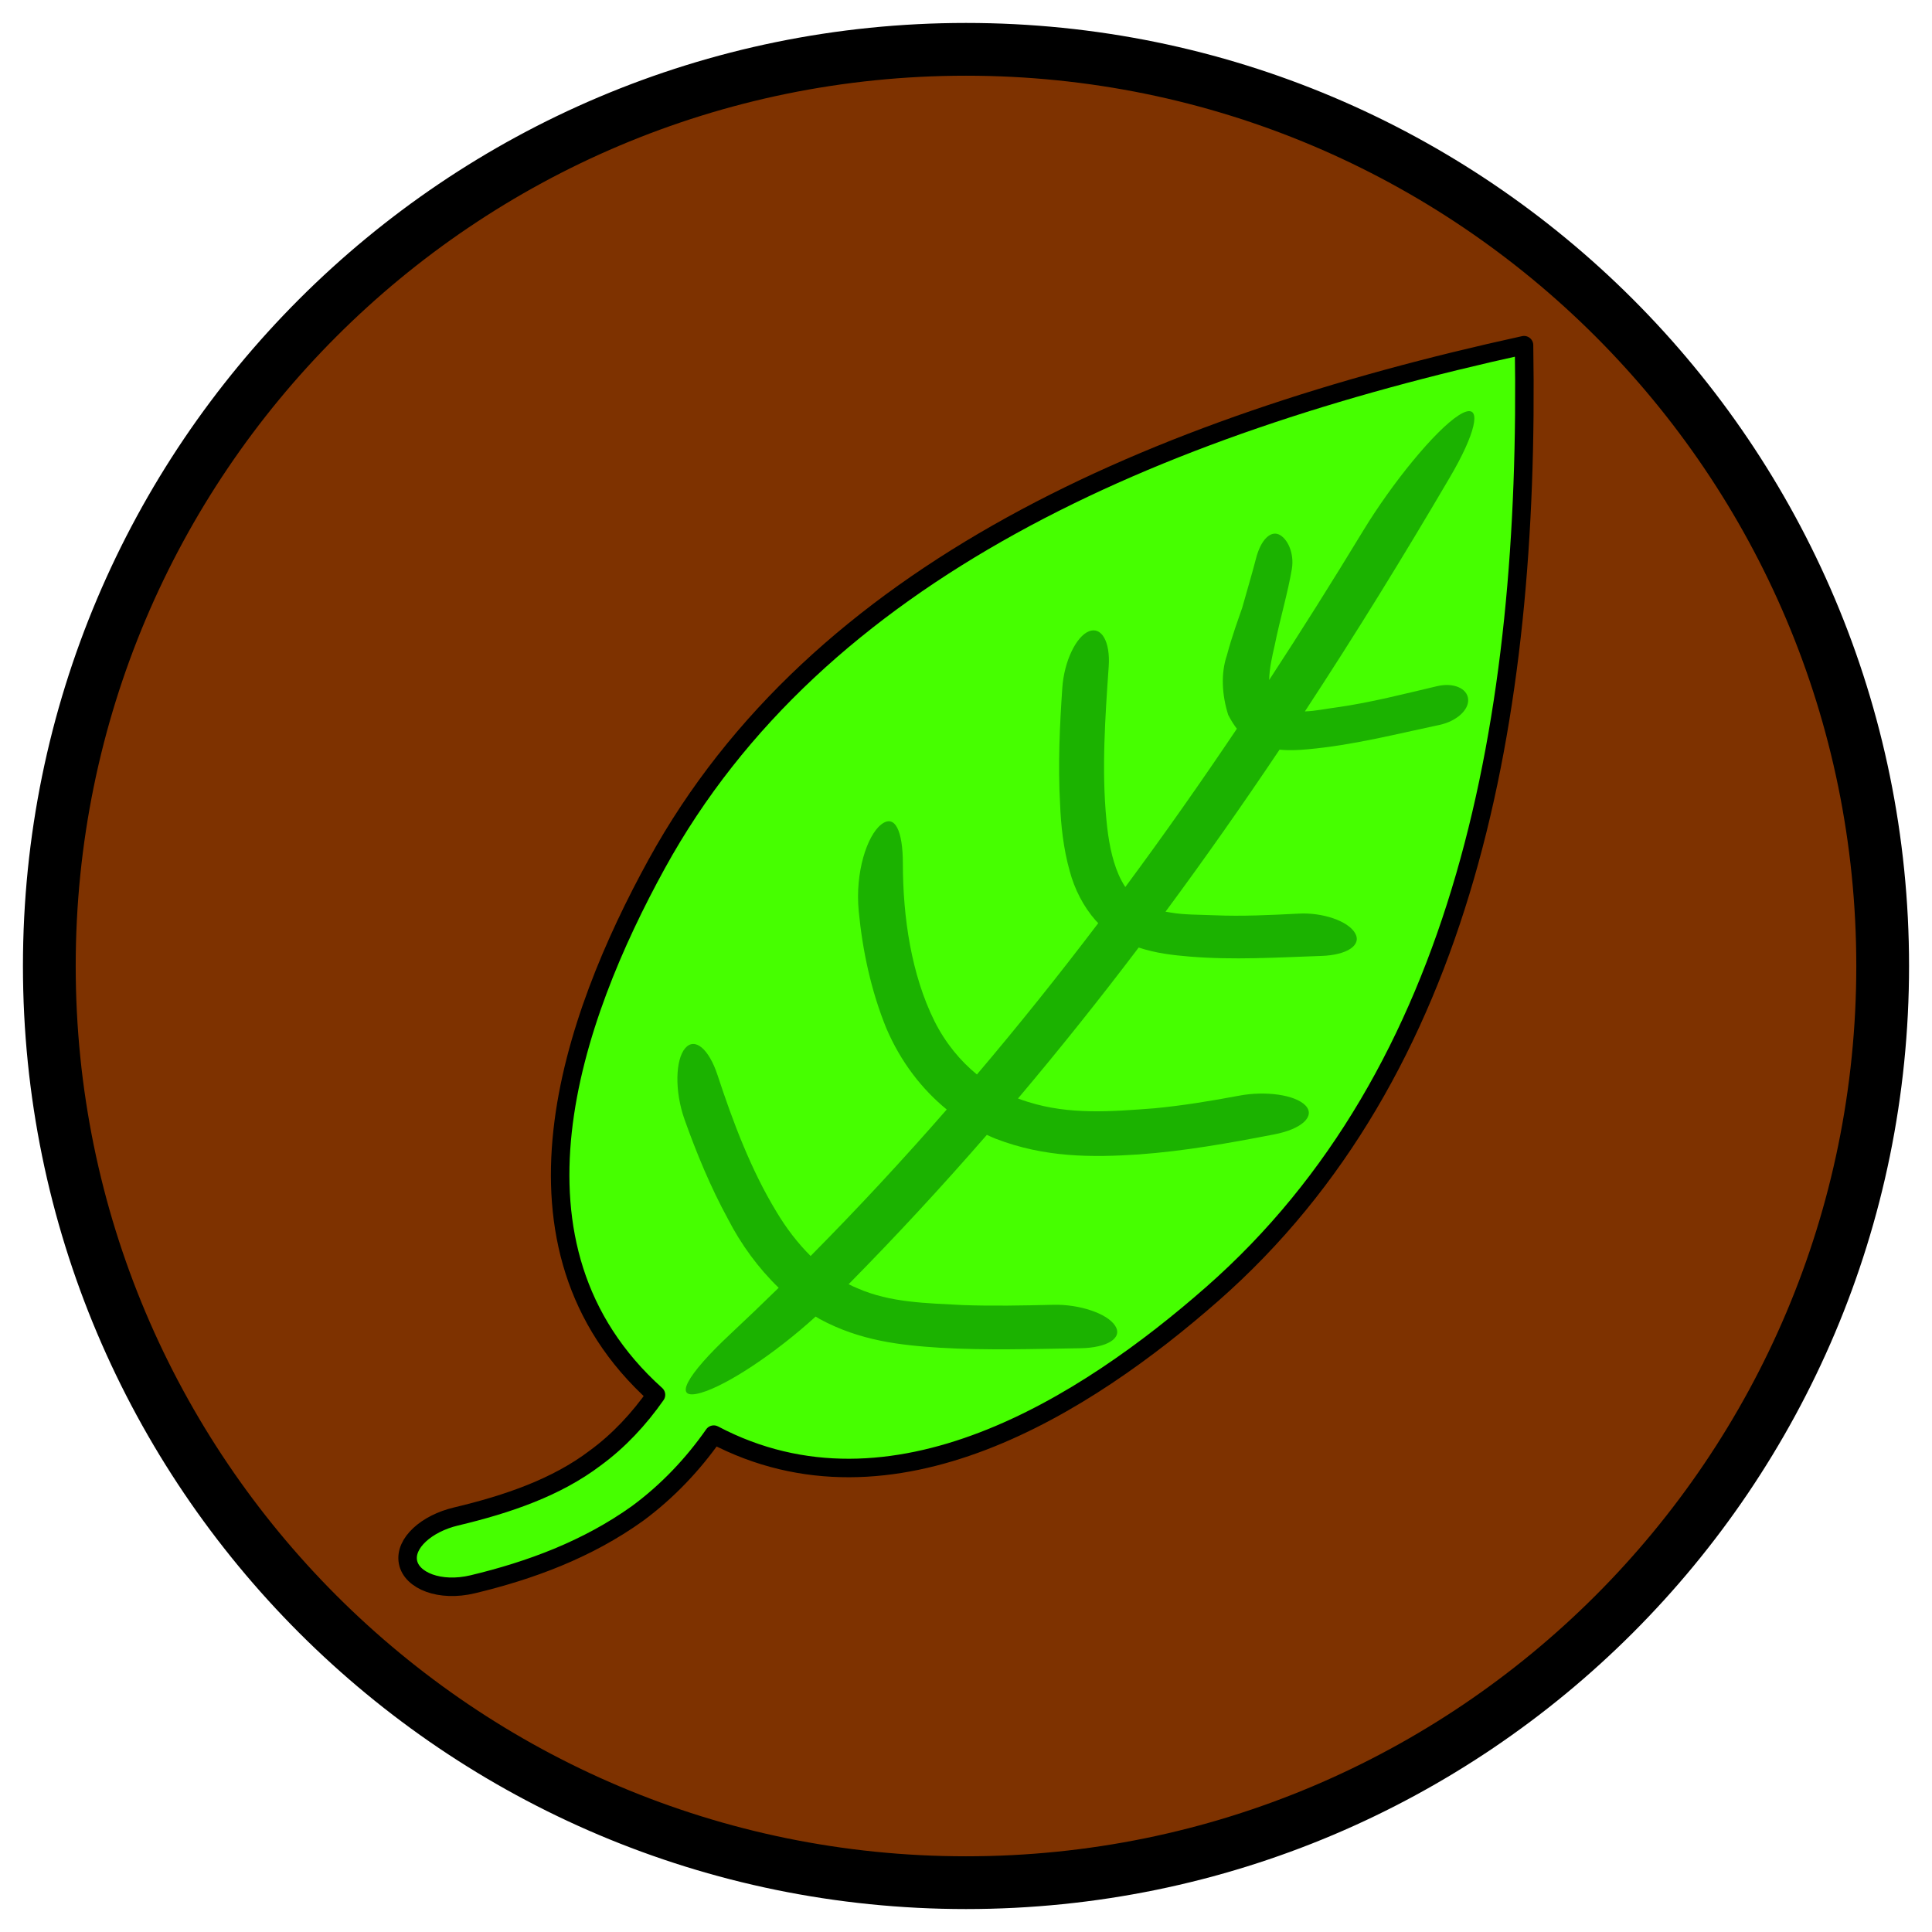
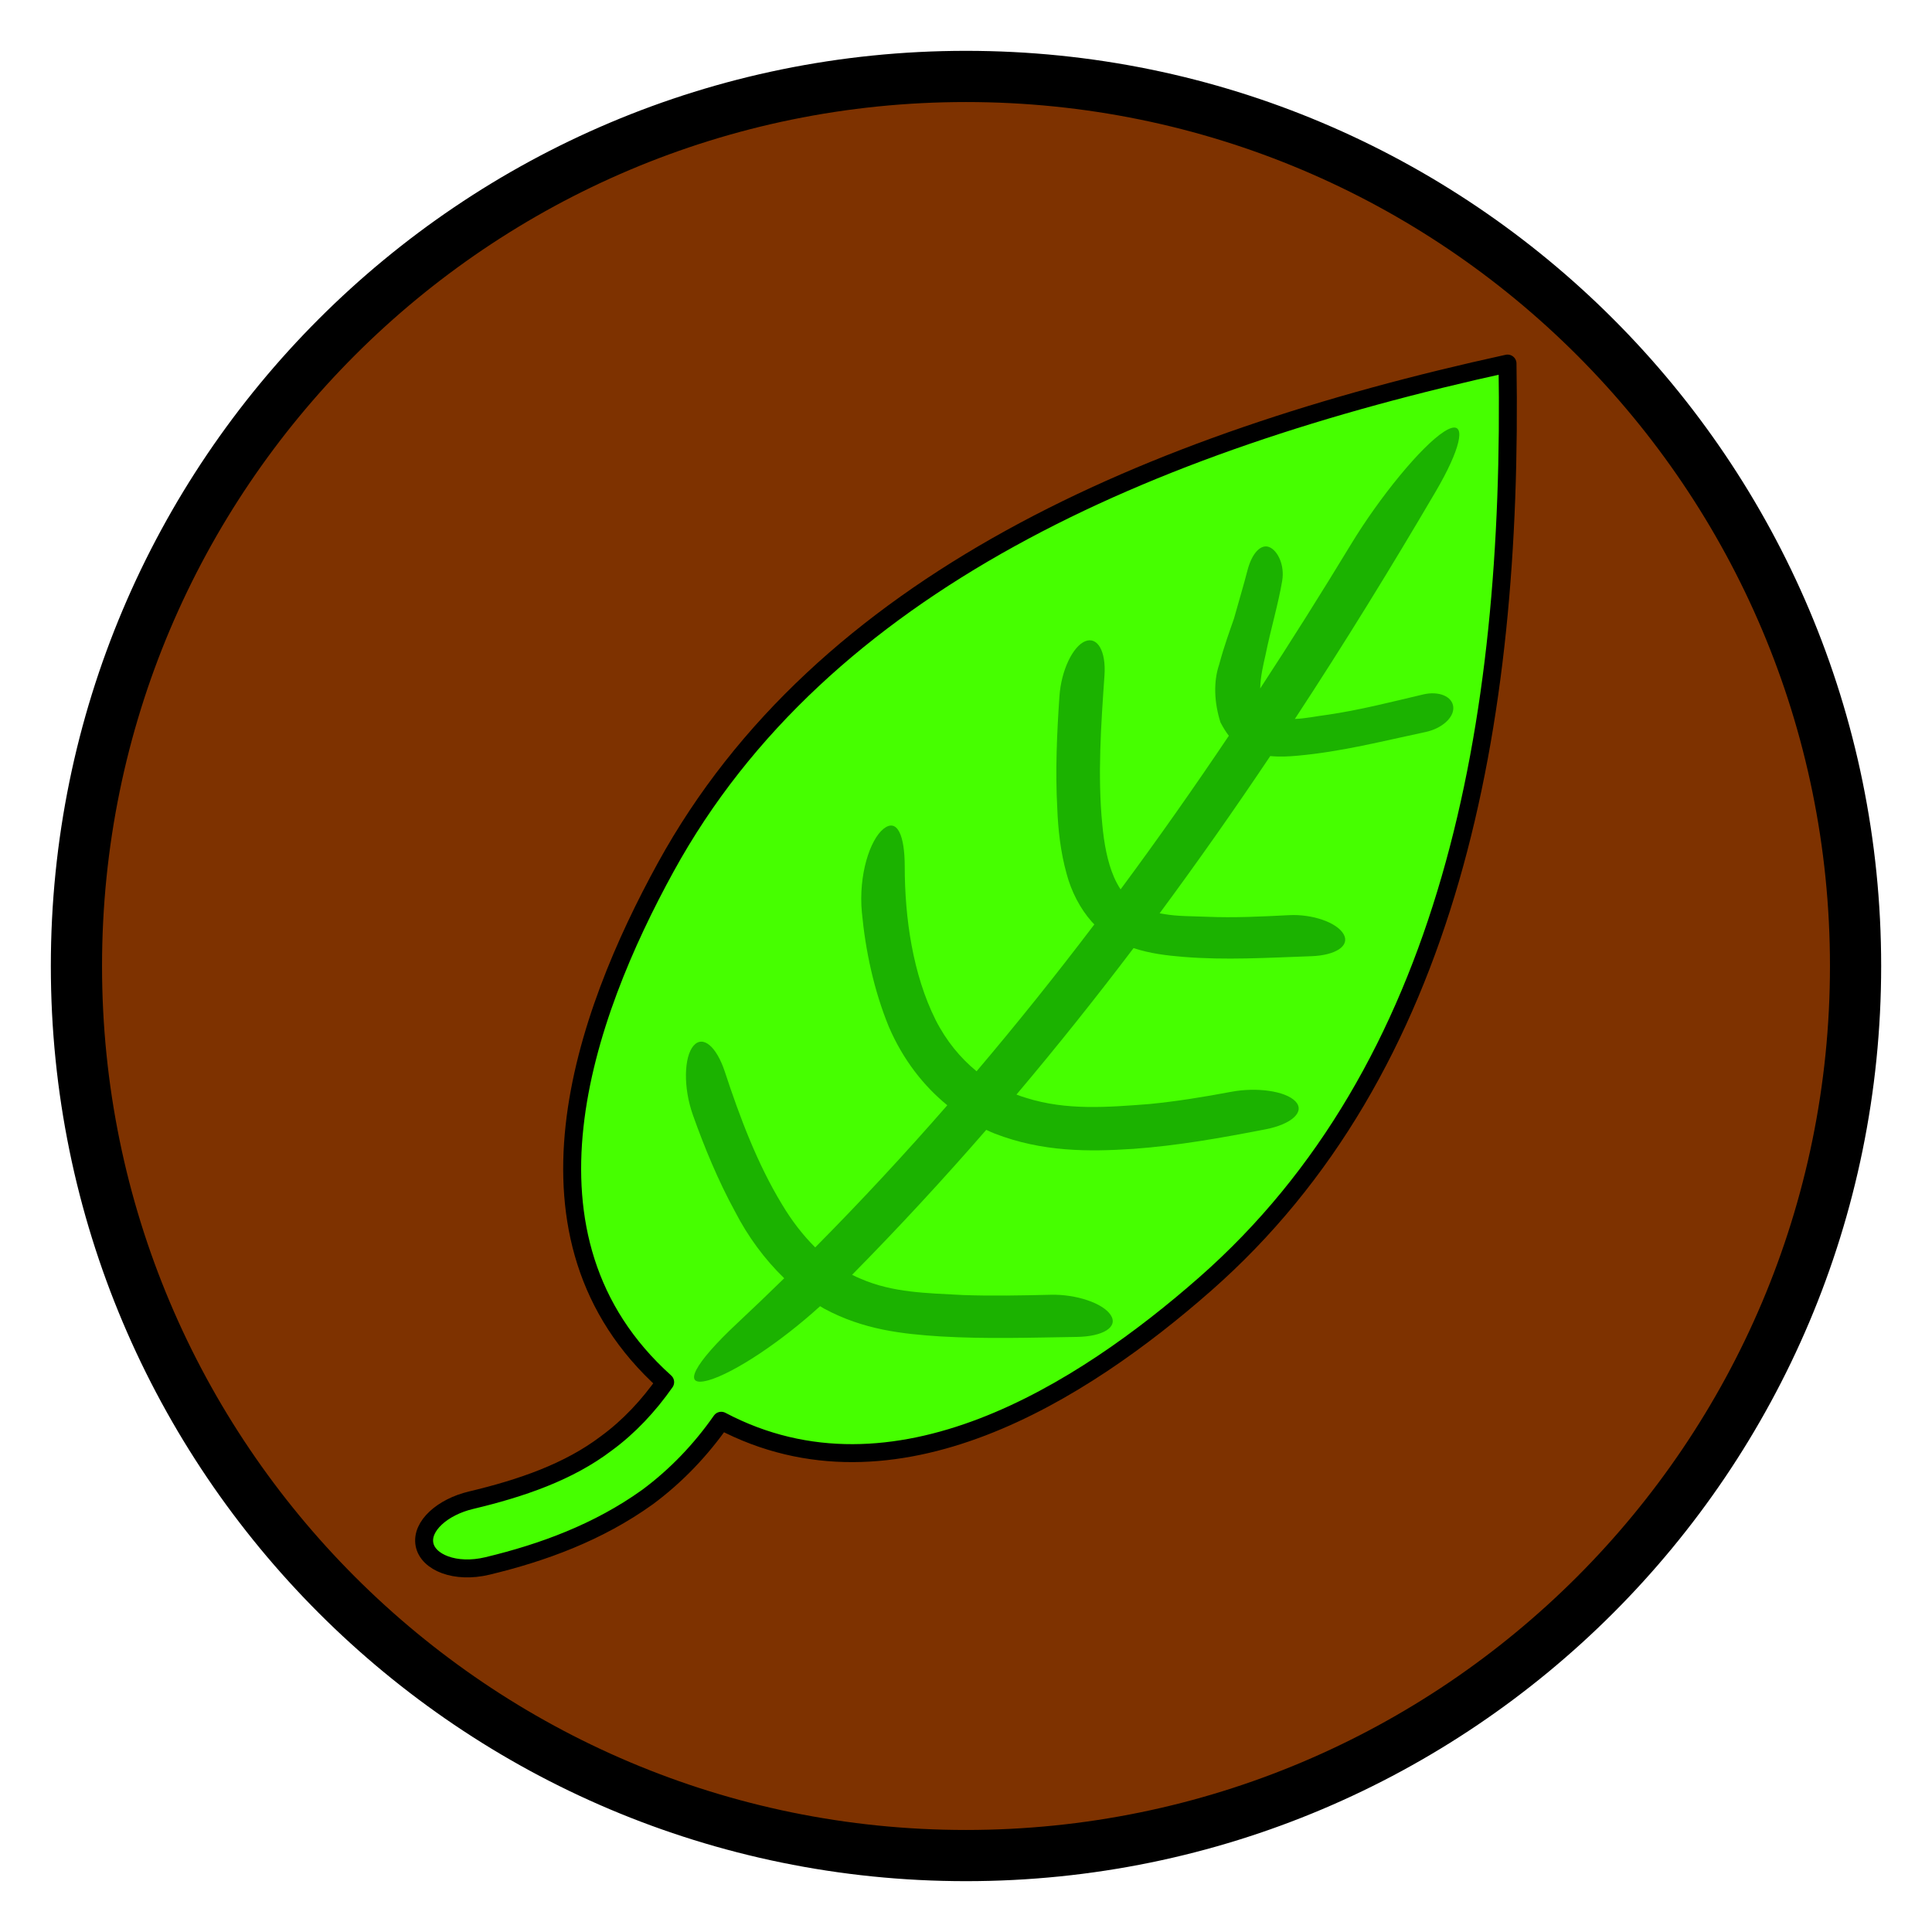
- <svg xmlns="http://www.w3.org/2000/svg" xmlns:xlink="http://www.w3.org/1999/xlink" width="256mm" height="256mm" viewBox="0 0 256 256" version="1.1" id="svg8">
+ <svg xmlns="http://www.w3.org/2000/svg" xmlns:xlink="http://www.w3.org/1999/xlink" width="32mm" height="32mm" viewBox="0 0 32 32" version="1.1" id="svg8">
  <defs id="defs2">
    <linearGradient id="linearGradient1390">
      <stop id="stop1386" offset="0" style="stop-color:#ffb200;stop-opacity:1" />
      <stop id="stop1388" offset="1" style="stop-color:#cb0000;stop-opacity:1" />
    </linearGradient>
    <radialGradient gradientTransform="matrix(1.497391,-1.284694,1.318743,1.537074,-367.8445,17.14084)" gradientUnits="userSpaceOnUse" r="45.735" fy="236.597" fx="112.253" cy="236.597" cx="112.253" id="radialGradient1392" xlink:href="#linearGradient1390" />
  </defs>
-   <g id="layer1" transform="translate(0,-41)">
+   <g id="layer1" transform="translate(0,-265)">
    <g id="layer1-8">
-       <circle r="121.464" cy="169" cx="128" id="path2541" style="opacity:1;fill:#7e3200;fill-opacity:1;stroke:#000000;stroke-width:6.991;stroke-miterlimit:4;stroke-dasharray:none;stroke-opacity:1" />
+       <circle r="14.734" cy="281" cx="16" id="path2541" style="opacity:1;fill:#7e3200;fill-opacity:1;stroke:#000000;stroke-width:0.848;stroke-miterlimit:4;stroke-dasharray:none;stroke-opacity:1" />
      <g style="stroke:#000000;stroke-opacity:1" id="g1019" transform="matrix(1.033446,0.7994489,-0.8147366,1.014055,182.6022,-90.625)" />
-       <g id="g1289" transform="rotate(-15,135.3232,202.6765)">
+       <g id="g1289" transform="matrix(0.1171671,-0.03139483,0.03139483,0.1171671,-5.330112,265.5864)">
        <g id="g1293" transform="translate(-1.00735,-5.325183)">
          <path id="rect910-2-4" d="m 230.687,113.257 c -50.271,-2.325 -98.218,4.743 -128.815,36.669 -16.042,16.739 -34.385,43.182 -18.285,67.905 -3.011,2.528 -6.356,4.617 -9.931,6 -5.949,2.432 -12.762,2.914 -19.847,2.713 -4.001,-0.114 -7.509,1.642 -7.7,4.184 -0.188,2.502 3.045,4.947 7.527,5.066 7.774,0.206 15.817,-0.511 23.538,-3.419 4.595,-1.808 8.776,-4.384 12.443,-7.468 19.649,18.209 48.728,8.916 68.629,-0.914 39.897,-19.706 60.428,-62.794 72.44,-110.736 z" style="opacity:1;fill:#46ff00;fill-opacity:1;stroke:#000000;stroke-width:2.451;stroke-linejoin:round;stroke-miterlimit:6.5;stroke-dasharray:none;stroke-opacity:1" />
          <path style="opacity:1;fill:#1bb200;fill-opacity:1;stroke:none;stroke-width:1.159;stroke-linejoin:round;stroke-miterlimit:6.5;stroke-dasharray:none;stroke-opacity:1" d="m 221.015,119.773 c -0.291,0.006 -0.657,0.076 -1.098,0.217 -3.534,1.128 -10.804,6.351 -16.239,11.551 -5.599,5.358 -11.294,10.639 -17.094,15.829 0.435,-1.518 1.242,-3.016 1.88,-4.221 1.6,-3.222 3.513,-6.32 4.83,-9.21 0.902,-1.98 0.466,-4.142 -0.513,-4.892 -0.945,-0.723 -2.463,0.096 -3.719,2.325 -1.041,1.848 -2.261,3.806 -3.468,5.856 -0.84,1.248 -2.224,3.19 -3.582,5.542 -1.385,2.078 -1.991,4.828 -1.868,7.66 0.173,0.794 0.388,1.478 0.633,2.071 -6.427,5.608 -12.989,11.094 -19.706,16.432 -0.188,-0.568 -0.334,-1.176 -0.432,-1.81 -0.345,-2.309 -0.115,-4.886 0.309,-7.381 1.095,-6.64 3.405,-13.333 5.562,-19.608 1.076,-3.131 0.45,-5.404 -1.344,-5.176 -1.776,0.226 -4.168,2.942 -5.332,6.335 -1.621,4.723 -3.206,9.709 -4.267,14.791 -0.617,2.715 -1.1,5.793 -1.065,8.884 -0.005,2.501 0.543,5.04 1.616,7.203 0.081,0.156 0.166,0.309 0.252,0.458 -6.743,5.231 -13.643,10.31 -20.721,15.208 -1.652,-2.3 -2.933,-5.072 -3.594,-8.243 -1.378,-6.785 -0.487,-14.423 1.362,-21.337 1.081,-4.044 0.73,-6.645 -1.466,-5.691 -2.178,0.946 -4.964,5.213 -5.819,10.27 -0.88,5.208 -1.162,10.691 -0.487,16.013 0.701,4.845 2.493,9.036 4.941,12.435 -7.287,4.896 -14.763,9.598 -22.446,14.08 -1.198,-2.063 -2.165,-4.389 -2.853,-6.825 -1.835,-6.248 -2.495,-13.069 -2.857,-19.522 -0.205,-3.638 -1.592,-5.665 -3.224,-4.545 -1.615,1.108 -2.844,5.055 -2.518,9.124 0.375,4.668 1.001,9.494 2.141,14.194 0.8,3.713 2.211,7.347 4.133,10.548 -2.59,1.459 -5.204,2.894 -7.842,4.302 -6.892,3.677 -9.773,6.547 -5.703,6.473 3.588,-0.065 10.816,-2.478 17.29,-5.823 0.15,0.157 0.298,0.317 0.451,0.469 4.438,4.189 9.447,6.115 14.414,7.793 5.871,1.945 11.792,3.325 17.92,4.868 3.463,0.872 5.828,0.167 5.235,-1.68 -0.599,-1.864 -3.856,-3.995 -7.169,-4.799 -3.987,-0.968 -7.845,-1.918 -11.621,-3.075 -4.662,-1.525 -9.167,-2.773 -12.902,-5.757 -0.341,-0.256 -0.672,-0.537 -0.998,-0.829 7.813,-4.582 15.412,-9.382 22.814,-14.375 0.327,0.276 0.659,0.543 0.996,0.798 5.657,4.125 11.739,5.715 17.742,6.909 5.994,1.151 11.974,1.659 18.096,2.091 3.701,0.261 5.901,-0.93 4.949,-2.642 -0.961,-1.729 -4.629,-3.251 -8.117,-3.517 -3.82,-0.291 -7.555,-0.666 -11.247,-1.281 -5.645,-1.058 -11.143,-2.06 -15.99,-5.143 -0.405,-0.246 -0.802,-0.518 -1.195,-0.803 7.044,-4.897 13.913,-9.966 20.622,-15.18 1.989,1.307 4.081,2.14 6.207,2.902 5.507,1.972 11.082,3.095 16.941,4.448 3.242,0.749 5.527,0.015 5.043,-1.775 -0.491,-1.817 -3.471,-3.772 -6.5,-4.419 -3.784,-0.809 -7.383,-1.589 -10.867,-2.682 -2.019,-0.633 -3.889,-1.094 -5.526,-1.854 -0.211,-0.092 -0.421,-0.189 -0.631,-0.289 6.874,-5.47 13.585,-11.088 20.149,-16.828 1.23,0.462 2.436,0.716 3.621,0.919 5.944,1.029 11.723,1.081 17.716,1.398 2.246,0.119 4.277,-0.883 4.534,-2.316 0.259,-1.446 -1.35,-2.656 -3.515,-2.723 -4.581,-0.142 -8.994,-0.18 -13.422,-0.71 -1.519,-0.205 -2.974,-0.269 -4.378,-0.592 9.123,-8.137 17.973,-16.497 26.602,-25.008 4.775,-4.709 6.373,-7.872 4.334,-7.834 z" id="rect1030-0" />
        </g>
      </g>
    </g>
  </g>
</svg>
